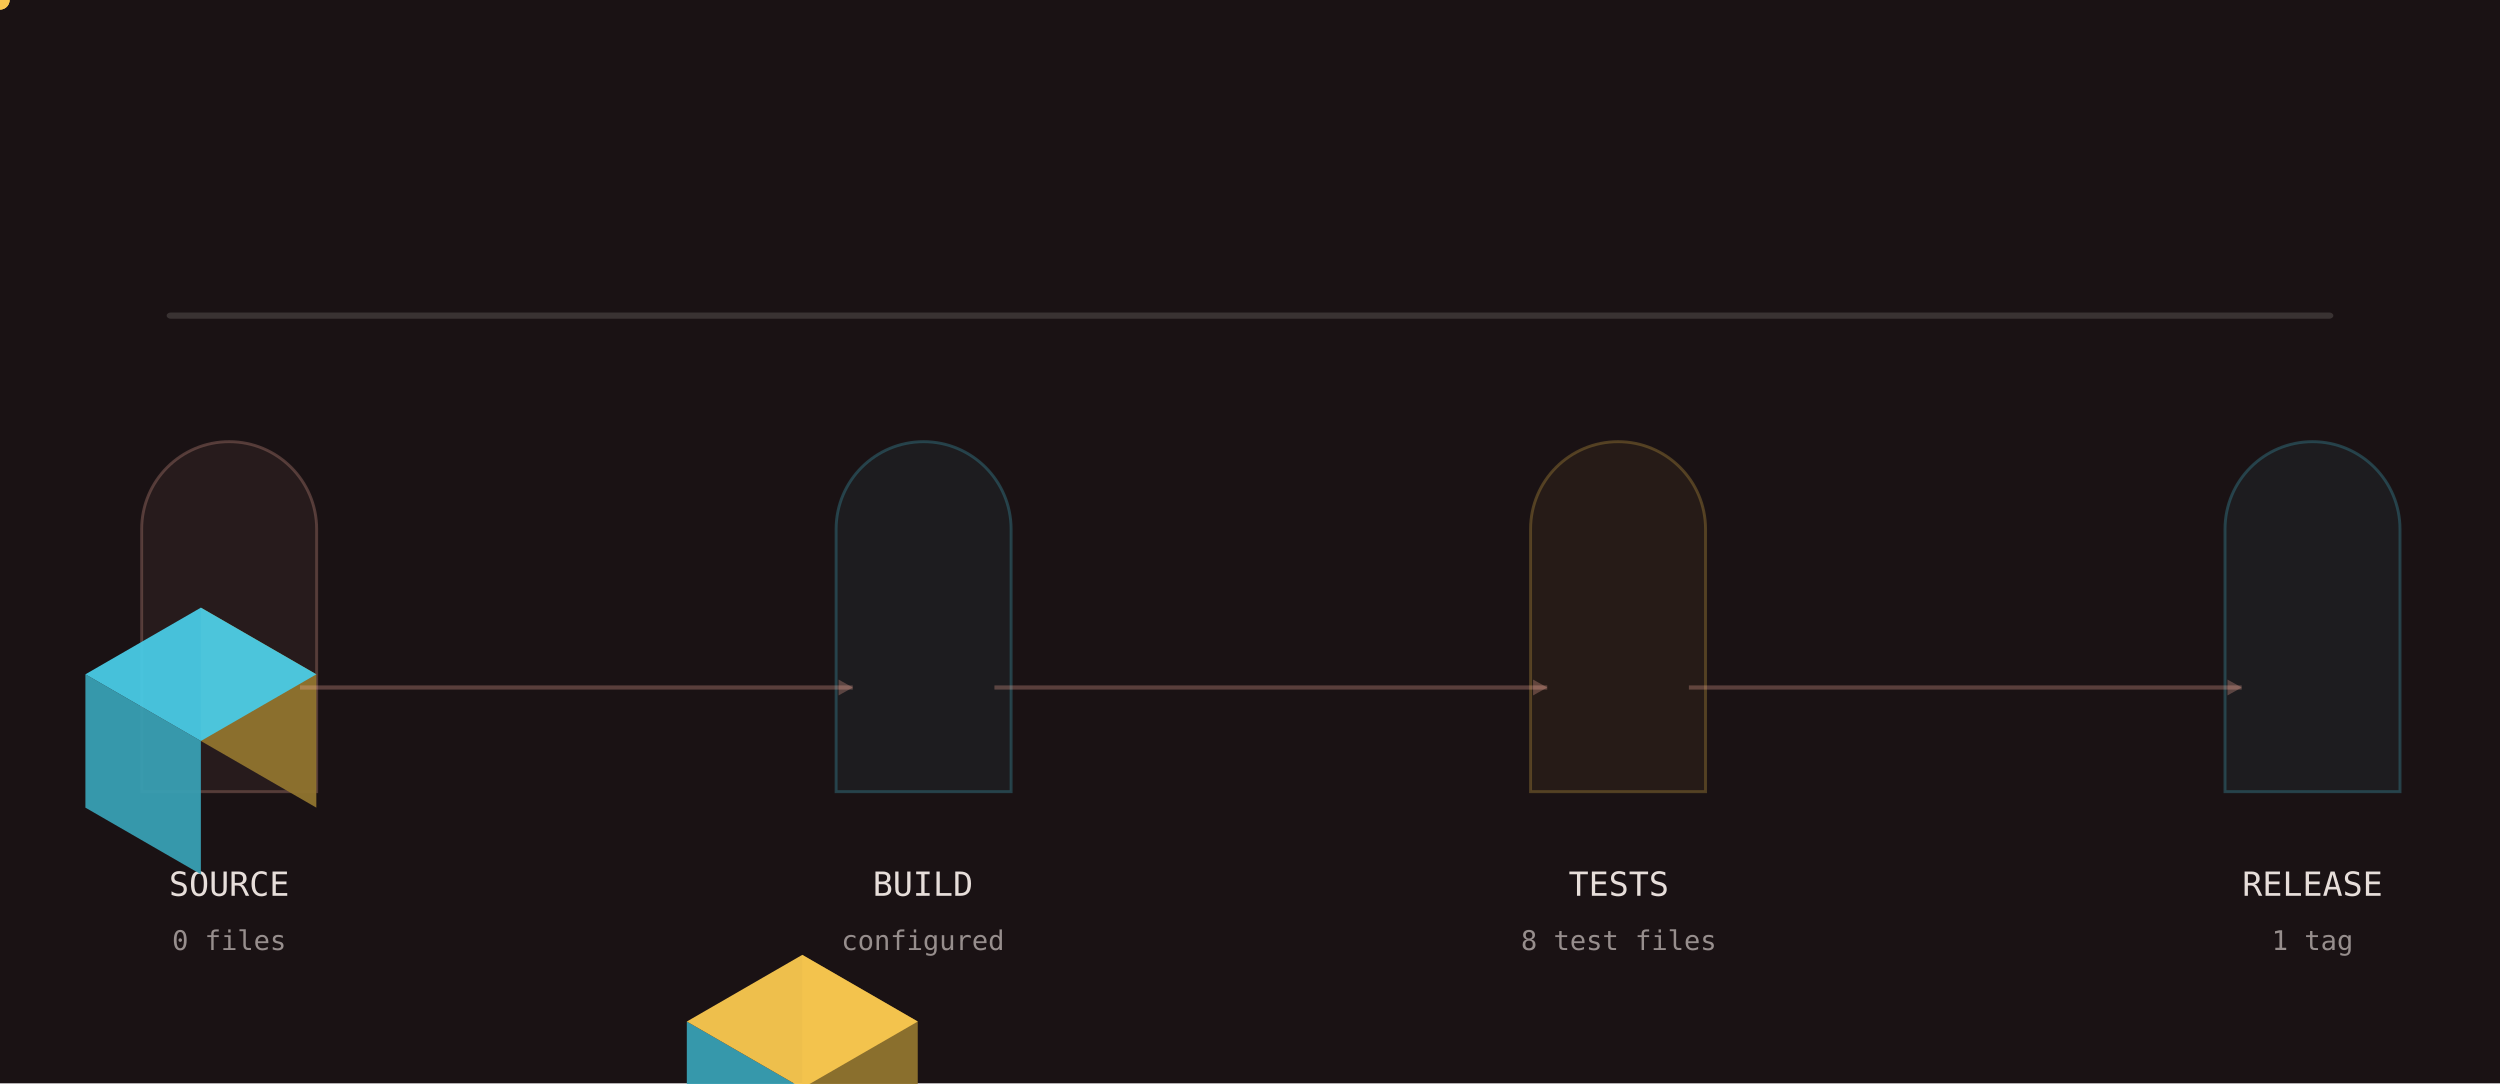
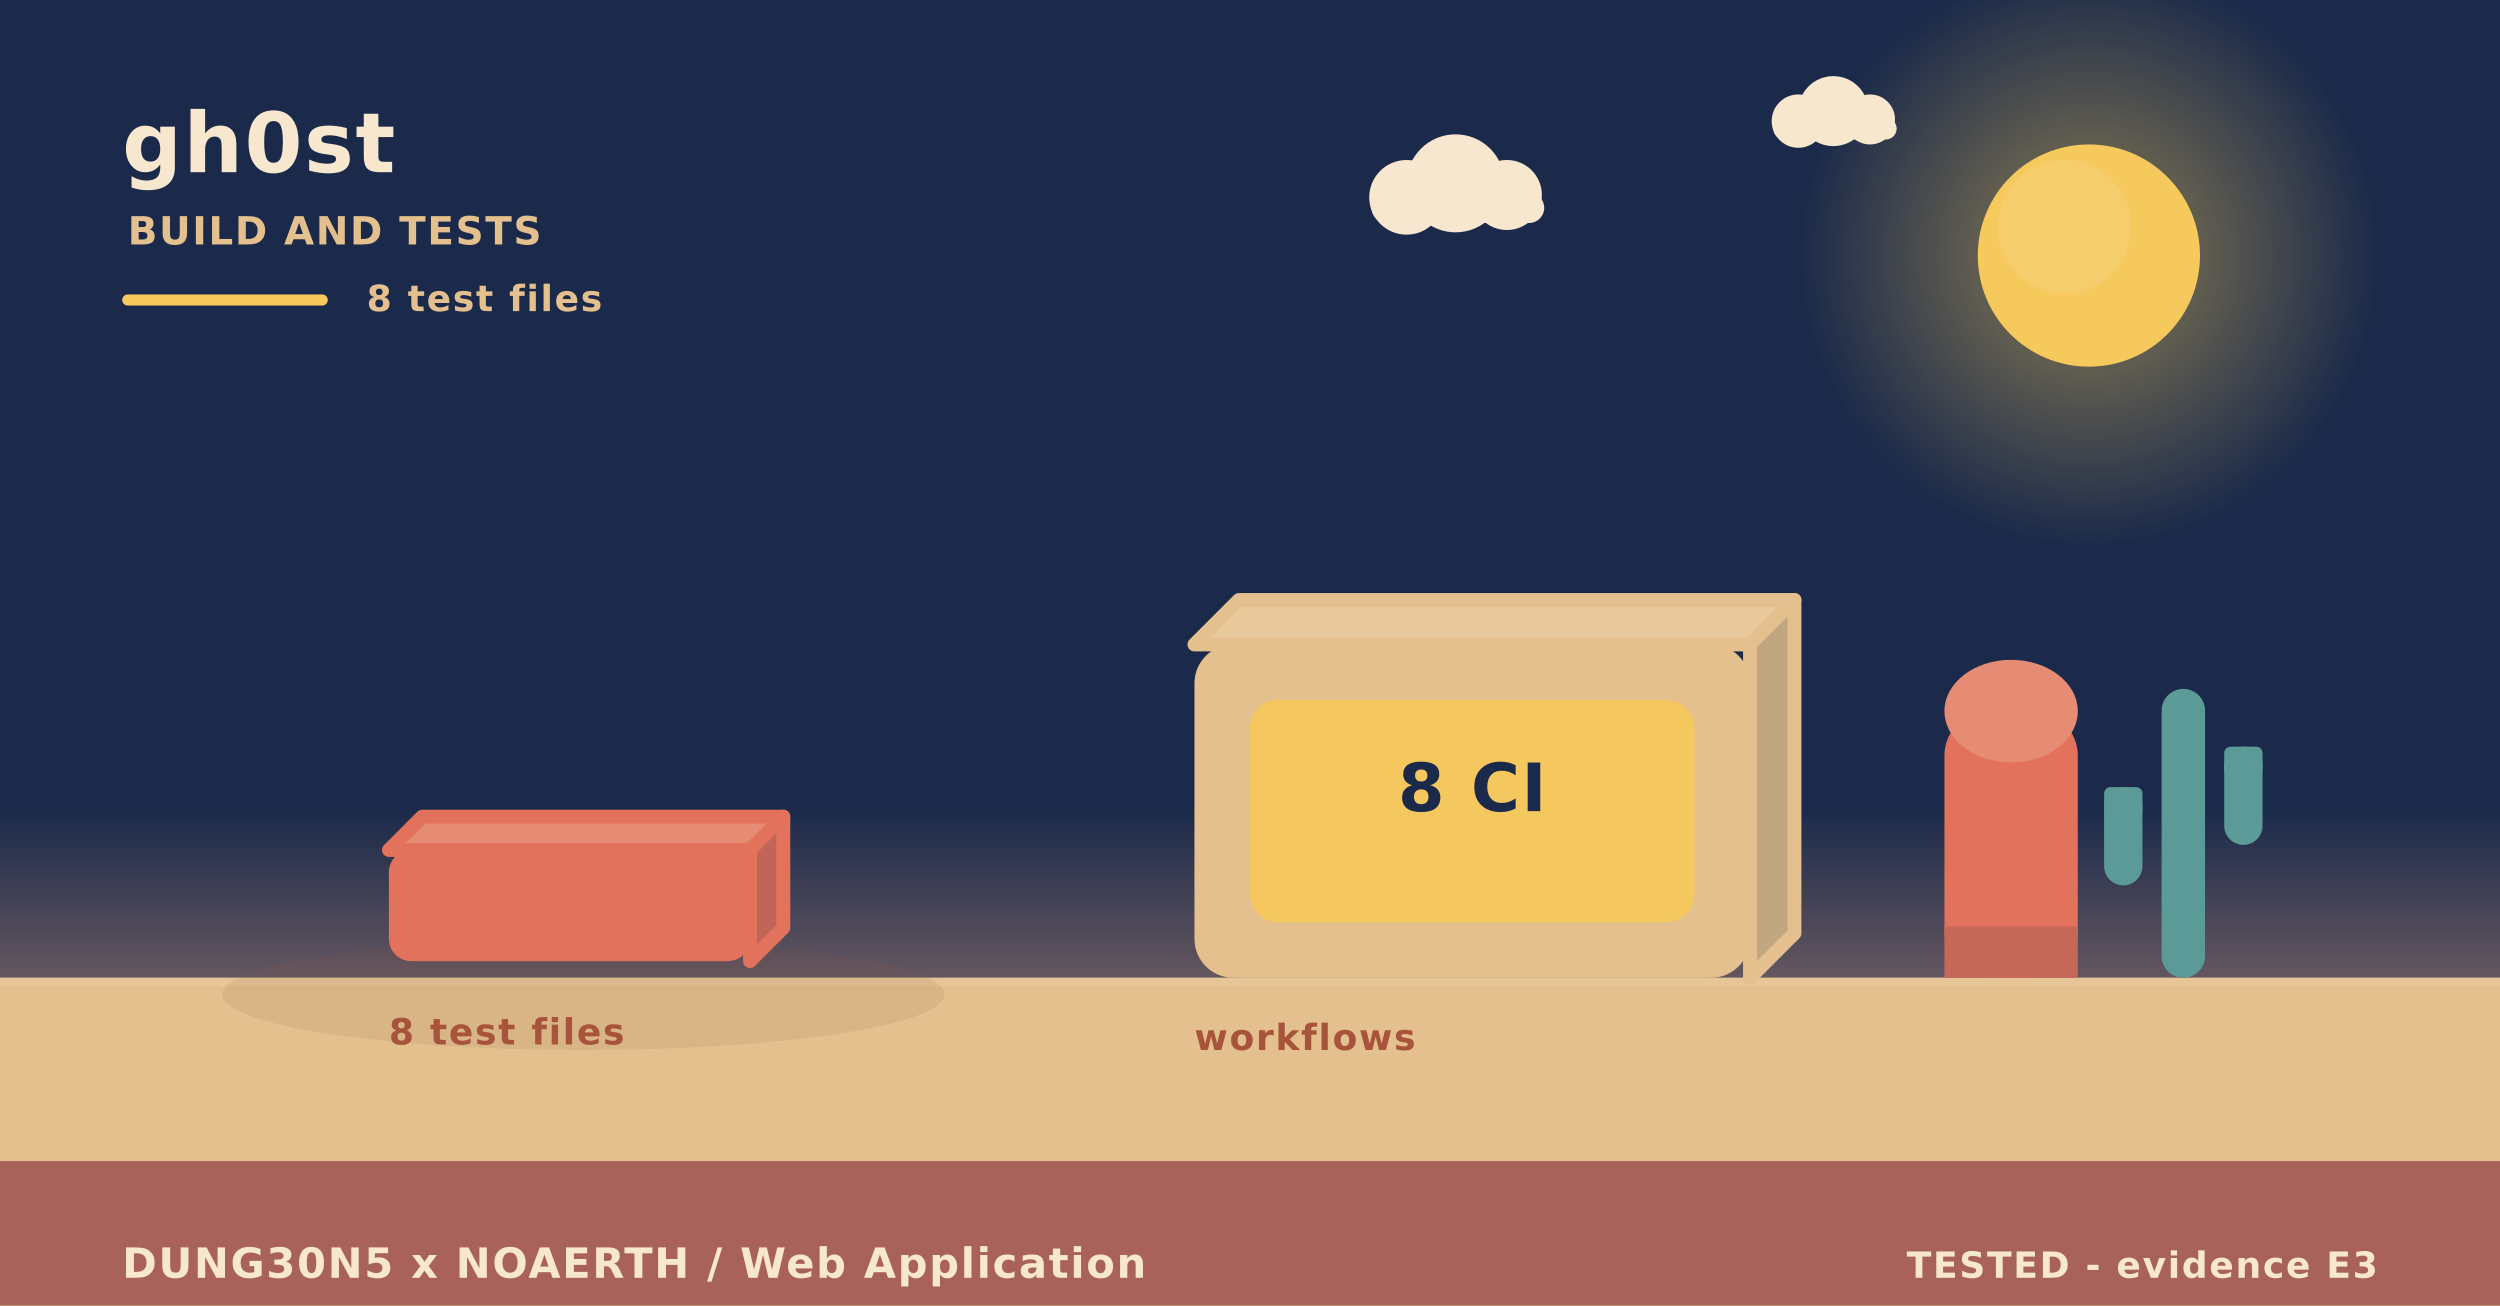
- <svg xmlns="http://www.w3.org/2000/svg" viewBox="0 0 1200 520" width="1200" height="520" role="img" aria-label="gh0st build evidence">
-   <rect width="1200" height="520" fill="#1a1214" />
-   <defs>
-     <linearGradient id="gb" x1="0" y1="0" x2="1" y2="1">
-       <stop offset="0%" stop-color="#ffb4a2" />
-       <stop offset="100%" stop-color="#48cae4" />
-     </linearGradient>
-   </defs>
-   <rect x="80.00" y="150.00" width="1040.00" height="3.00" rx="2.00" fill="rgba(253,244,240,0.140)" opacity="1.00" />
-   <path d="M68.00,380.00 L68.00,254.00 A42.00,42.00 0 0 1 152.00,254.00 L152.00,380.00 Z" fill="rgba(255,180,162,0.100)" opacity="0.55" stroke="rgba(255,180,162,0.450)" stroke-width="1.4" />
-   <polygon points="-192.26,189.00 -136.83,221.00 -136.83,157.00 -192.26,125.00" fill="#90732e" opacity="0.95" />
-   <polygon points="-247.68,221.00 -192.26,253.00 -192.26,189.00 -247.68,157.00" fill="#389eb2" opacity="0.95" />
-   <polygon points="-192.26,125.00 -136.83,157.00 -192.26,189.00 -247.68,157.00" fill="#ffb4a2" opacity="0.95" />
-   <text x="110" y="430" font-family="ui-monospace,Menlo,monospace" font-size="16" fill="rgba(253,244,240,0.900)" text-anchor="middle">SOURCE</text>
-   <text x="110" y="456" font-family="ui-monospace,Menlo,monospace" font-size="13" fill="rgba(253,244,240,0.550)" text-anchor="middle">0 files</text>
-   <path d="M401.33,380.00 L401.33,254.00 A42.00,42.00 0 0 1 485.33,254.00 L485.33,380.00 Z" fill="rgba(72,202,228,0.100)" opacity="0.55" stroke="rgba(72,202,228,0.450)" stroke-width="1.4" />
-   <polygon points="96.42,355.67 151.84,387.67 151.84,323.67 96.42,291.67" fill="#90732e" opacity="0.95" />
-   <polygon points="40.99,387.67 96.42,419.67 96.42,355.67 40.99,323.67" fill="#389eb2" opacity="0.95" />
-   <polygon points="96.42,291.67 151.84,323.67 96.42,355.67 40.99,323.67" fill="#48cae4" opacity="0.95" />
-   <text x="443" y="430" font-family="ui-monospace,Menlo,monospace" font-size="16" fill="rgba(253,244,240,0.900)" text-anchor="middle">BUILD</text>
-   <text x="443" y="456" font-family="ui-monospace,Menlo,monospace" font-size="13" fill="rgba(253,244,240,0.550)" text-anchor="middle">configured</text>
-   <line x1="144.00" y1="330.00" x2="409.33" y2="330.00" stroke="rgba(255,180,162,0.500)" stroke-width="2.00" opacity="0.55" />
-   <polygon points="409.33,330.00 402.53,326.20 402.53,333.80" fill="rgba(255,180,162,0.500)" opacity="0.55" />
-   <g opacity="0.9">
-     <circle cx="0.00" cy="0.00" r="4.60" fill="#f9c74f" opacity="1.00" />
-     <animateTransform attributeName="transform" type="translate" values="144.00,330.00 409.33,330.00" dur="4.767s" begin="0.0s" repeatCount="indefinite" />
-     <animateTransform attributeName="transform" type="translate" values="409.33,330.00 144.00,330.00" dur="4.767s" begin="2.383s" repeatCount="indefinite" />
+ <svg xmlns="http://www.w3.org/2000/svg" width="900" height="470" viewBox="0 0 900 470" role="img" aria-label="gh0st - how it is verified">
+   <linearGradient id="skyb" x1="0" y1="0" x2="0" y2="1">
+     <stop offset="0" stop-color="#1b2a4a" />
+     <stop offset="0.62" stop-color="#1b2a4a" />
+     <stop offset="1" stop-color="#f3ad8a" />
+   </linearGradient>
+   <rect width="900" height="470" fill="url(#skyb)" />
+   <radialGradient id="sunb">
+     <stop offset="0.35" stop-color="#f5c95c" stop-opacity="0.34" />
+     <stop offset="1" stop-color="#f5c95c" stop-opacity="0" />
+   </radialGradient>
+   <circle cx="752" cy="92" r="104" fill="url(#sunb)" />
+   <circle cx="752" cy="92" r="40" fill="#f5c95c" />
+   <circle cx="743.2" cy="81.6" r="24" fill="#f5d27e" opacity="0.5" />
+   <g>
+     <circle cx="524" cy="66" r="17.64" fill="#f6e7ce" />
+     <circle cx="506.36" cy="71.04" r="13.44" fill="#f6e7ce" />
+     <circle cx="542.48" cy="70.2" r="12.6" fill="#f6e7ce" />
+     <rect x="493.76" y="69.36" width="62.16" height="10.92" rx="5.46" fill="#f6e7ce" />
+     <animateTransform attributeName="transform" type="translate" values="0 0;24 0;0 0" dur="36s" begin="0s" repeatCount="indefinite" />
  </g>
-   <path d="M734.67,380.00 L734.67,254.00 A42.00,42.00 0 0 1 818.67,254.00 L818.67,380.00 Z" fill="rgba(249,199,79,0.100)" opacity="0.55" stroke="rgba(249,199,79,0.450)" stroke-width="1.4" />
-   <polygon points="385.09,522.33 440.52,554.33 440.52,490.33 385.09,458.33" fill="#90732e" opacity="0.95" />
-   <polygon points="329.67,554.33 385.09,586.33 385.09,522.33 329.67,490.33" fill="#389eb2" opacity="0.95" />
-   <polygon points="385.09,458.33 440.52,490.33 385.09,522.33 329.67,490.33" fill="#f9c74f" opacity="0.95" />
-   <text x="777" y="430" font-family="ui-monospace,Menlo,monospace" font-size="16" fill="rgba(253,244,240,0.900)" text-anchor="middle">TESTS</text>
-   <text x="777" y="456" font-family="ui-monospace,Menlo,monospace" font-size="13" fill="rgba(253,244,240,0.550)" text-anchor="middle">8 test files</text>
-   <line x1="477.33" y1="330.00" x2="742.67" y2="330.00" stroke="rgba(255,180,162,0.500)" stroke-width="2.00" opacity="0.55" />
-   <polygon points="742.67,330.00 735.87,326.20 735.87,333.80" fill="rgba(255,180,162,0.500)" opacity="0.55" />
-   <g opacity="0.9">
-     <circle cx="0.00" cy="0.00" r="4.60" fill="#f9c74f" opacity="1.00" />
-     <animateTransform attributeName="transform" type="translate" values="477.33,330.00 742.67,330.00" dur="4.767s" begin="0.4s" repeatCount="indefinite" />
-     <animateTransform attributeName="transform" type="translate" values="742.67,330.00 477.33,330.00" dur="4.767s" begin="2.783s" repeatCount="indefinite" />
+   <g>
+     <circle cx="660" cy="40" r="12.6" fill="#f6e7ce" />
+     <circle cx="647.4" cy="43.6" r="9.6" fill="#f6e7ce" />
+     <circle cx="673.2" cy="43" r="9" fill="#f6e7ce" />
+     <rect x="638.4" y="42.4" width="44.4" height="7.8" rx="3.9" fill="#f6e7ce" />
+     <animateTransform attributeName="transform" type="translate" values="0 0;-18 0;0 0" dur="46s" begin="3s" repeatCount="indefinite" />
  </g>
-   <path d="M1068.00,380.00 L1068.00,254.00 A42.00,42.00 0 0 1 1152.00,254.00 L1152.00,380.00 Z" fill="rgba(72,202,228,0.100)" opacity="0.55" stroke="rgba(72,202,228,0.450)" stroke-width="1.4" />
-   <polygon points="673.77,689.00 729.19,721.00 729.19,657.00 673.77,625.00" fill="#90732e" opacity="0.95" />
-   <polygon points="618.34,721.00 673.77,753.00 673.77,689.00 618.34,657.00" fill="#389eb2" opacity="0.95" />
-   <polygon points="673.77,625.00 729.19,657.00 673.77,689.00 618.34,657.00" fill="#48cae4" opacity="0.95" />
-   <text x="1110" y="430" font-family="ui-monospace,Menlo,monospace" font-size="16" fill="rgba(253,244,240,0.900)" text-anchor="middle">RELEASE</text>
-   <text x="1110" y="456" font-family="ui-monospace,Menlo,monospace" font-size="13" fill="rgba(253,244,240,0.550)" text-anchor="middle">1 tag</text>
-   <line x1="810.67" y1="330.00" x2="1076.00" y2="330.00" stroke="rgba(255,180,162,0.500)" stroke-width="2.00" opacity="0.55" />
-   <polygon points="1076.00,330.00 1069.20,326.20 1069.20,333.80" fill="rgba(255,180,162,0.500)" opacity="0.55" />
-   <g opacity="0.9">
-     <circle cx="0.00" cy="0.00" r="4.60" fill="#f9c74f" opacity="1.00" />
-     <animateTransform attributeName="transform" type="translate" values="810.67,330.00 1076.00,330.00" dur="4.767s" begin="0.8s" repeatCount="indefinite" />
-     <animateTransform attributeName="transform" type="translate" values="1076.00,330.00 810.67,330.00" dur="4.767s" begin="3.183s" repeatCount="indefinite" />
+   <rect x="0" y="352" width="900" height="118" fill="#e3c08d" />
+   <rect x="0" y="352" width="900" height="3" fill="#e6c596" />
+   <text x="44" y="62" font-family="Verdana,DejaVu Sans,sans-serif" font-size="30" font-weight="700" letter-spacing="0.6" fill="#f6e7ce" text-anchor="start">gh0st</text>
+   <text x="46" y="88" font-family="Verdana,DejaVu Sans,sans-serif" font-size="14" font-weight="700" letter-spacing="0.6" fill="#e3c08d" text-anchor="start">BUILD AND TESTS</text>
+   <rect x="44" y="106" width="74" height="4" rx="2" fill="#f5c95c" />
+   <text x="132" y="112" font-family="Verdana,DejaVu Sans,sans-serif" font-size="13" font-weight="700" letter-spacing="0.6" fill="#e3c08d" text-anchor="start">8 test files</text>
+   <ellipse cx="210" cy="358" rx="130" ry="20" fill="rgba(138,90,68,0.11)" />
+   <g>
+     <path d="M140,306 L270,306 L282,294 L152,294 Z" fill="#e68c74" stroke="#e2725b" stroke-width="5" stroke-linejoin="round" />
+     <path d="M270,306 L282,294 L282,334 L270,346 Z" fill="#c06658" stroke="#e2725b" stroke-width="5" stroke-linejoin="round" />
+     <rect x="140" y="306" width="130" height="40" rx="8" fill="#e2725b" />
+     <animateTransform attributeName="transform" type="translate" values="0 10;0 0" dur="0.8s" begin="0.5s" fill="freeze" />
  </g>
+   <text x="140" y="376" font-family="Verdana,DejaVu Sans,sans-serif" font-size="13" font-weight="700" letter-spacing="0.6" fill="#a8543c" text-anchor="start">8 test files</text>
+   <path d="M430,232 L630,232 L646,216 L446,216 Z" fill="#e7c99b" stroke="#e3c08d" stroke-width="5" stroke-linejoin="round" />
+   <path d="M630,232 L646,216 L646,336 L630,352 Z" fill="#c1a682" stroke="#e3c08d" stroke-width="5" stroke-linejoin="round" />
+   <rect x="430" y="232" width="200" height="120" rx="14" fill="#e3c08d" />
+   <rect x="450" y="252" width="160" height="80" rx="10" fill="#f5c95c" opacity="0.94" />
+   <text x="530" y="292" font-family="Verdana,DejaVu Sans,sans-serif" font-size="24" font-weight="700" letter-spacing="0.6" fill="#1b2a4a" text-anchor="middle">8 CI</text>
+   <g>
+     <text x="430" y="378" font-family="Verdana,DejaVu Sans,sans-serif" font-size="13" font-weight="700" letter-spacing="0.6" fill="#a8543c" text-anchor="start">workflows</text>
+     <animate attributeName="opacity" values="0.55;1;0.55" dur="4.6s" begin="0s" repeatCount="indefinite" />
+   </g>
+   <rect x="700" y="256" width="48" height="96" rx="16" fill="#e2725b" />
+   <ellipse cx="724" cy="256" rx="24" ry="18.46" fill="#e68c74" />
+   <rect x="700" y="333.54" width="48" height="18.46" fill="#c66859" />
+   <rect x="778.18" y="248" width="15.64" height="104" rx="7.82" fill="#5b9a97" />
+   <rect x="757.48" y="283.36" width="13.8" height="35.36" rx="6.9" fill="#5b9a97" />
+   <rect x="757.48" y="283.36" width="13.8" height="10.4" rx="2.3" fill="#5b9a97" />
+   <rect x="800.72" y="268.8" width="13.8" height="35.36" rx="6.9" fill="#5b9a97" />
+   <rect x="800.72" y="268.8" width="13.8" height="10.4" rx="2.3" fill="#5b9a97" />
+   <rect x="0" y="418" width="900" height="52" rx="0" fill="#a65c56" opacity="0.94" />
+   <text x="44" y="460" font-family="Verdana,DejaVu Sans,sans-serif" font-size="15" font-weight="700" letter-spacing="0.6" fill="#f6e7ce" text-anchor="start">DUNG30N5 x NOAERTH  /  Web Application</text>
+   <text x="856" y="460" font-family="Verdana,DejaVu Sans,sans-serif" font-size="13" font-weight="700" letter-spacing="0.6" fill="#f6e7ce" text-anchor="end">TESTED  -  evidence E3</text>
</svg>
